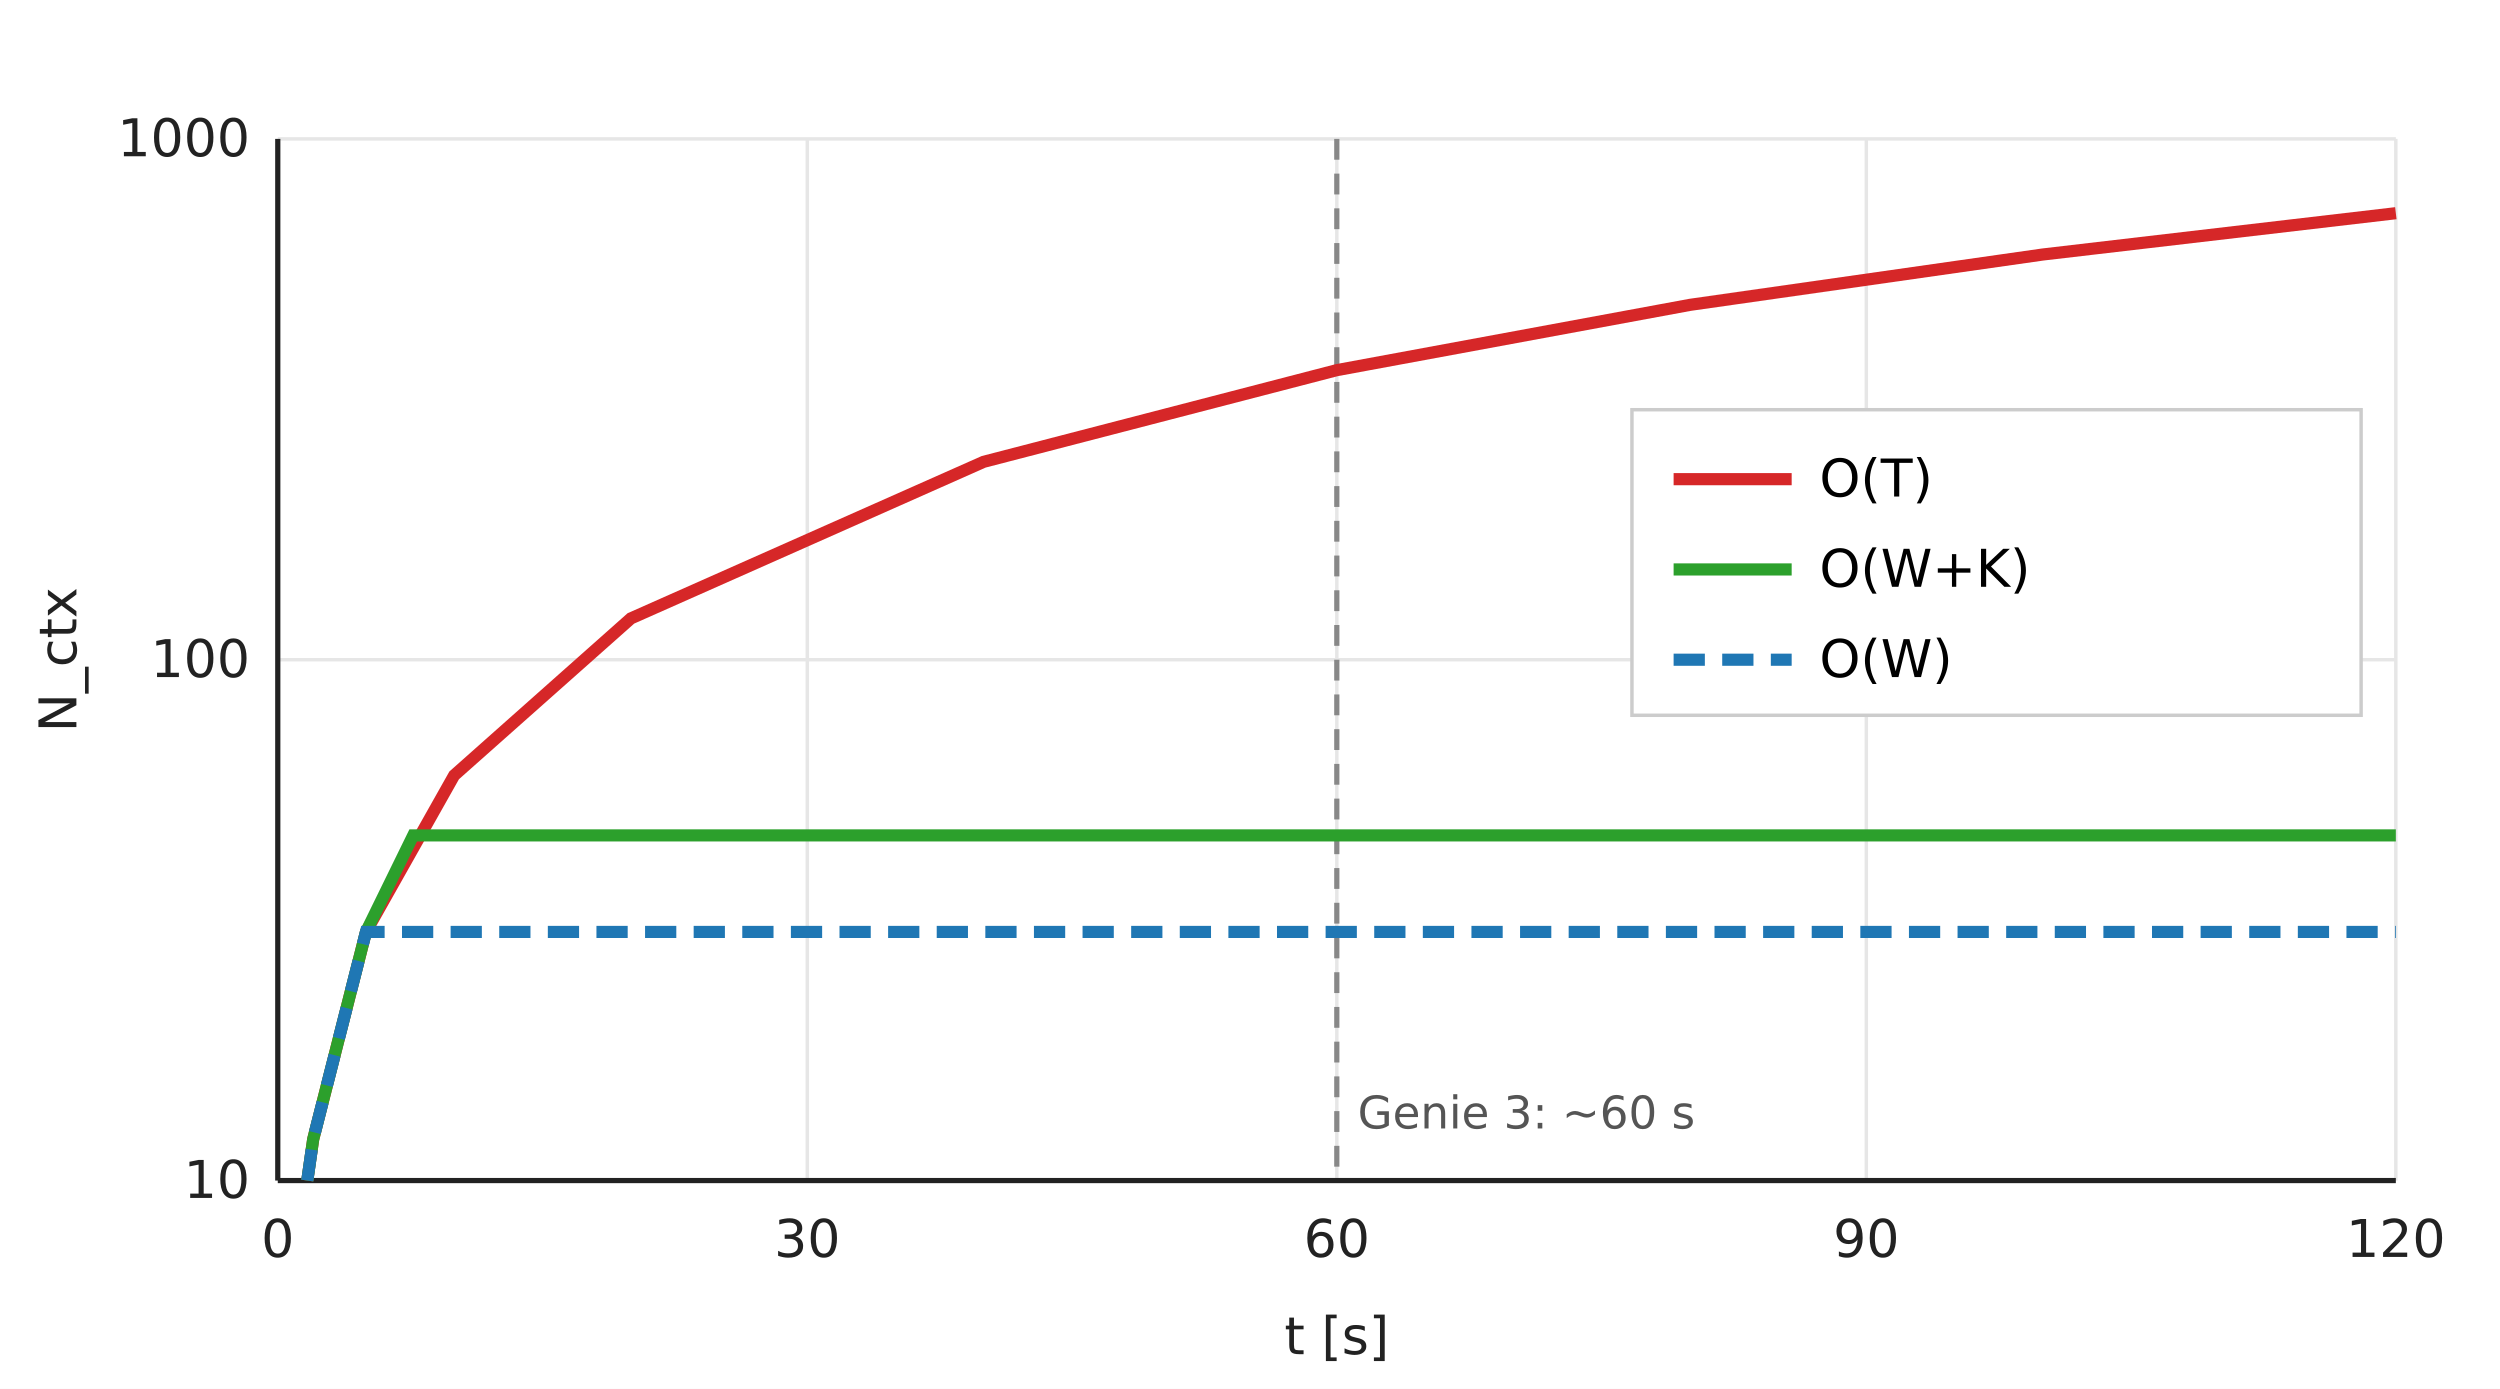
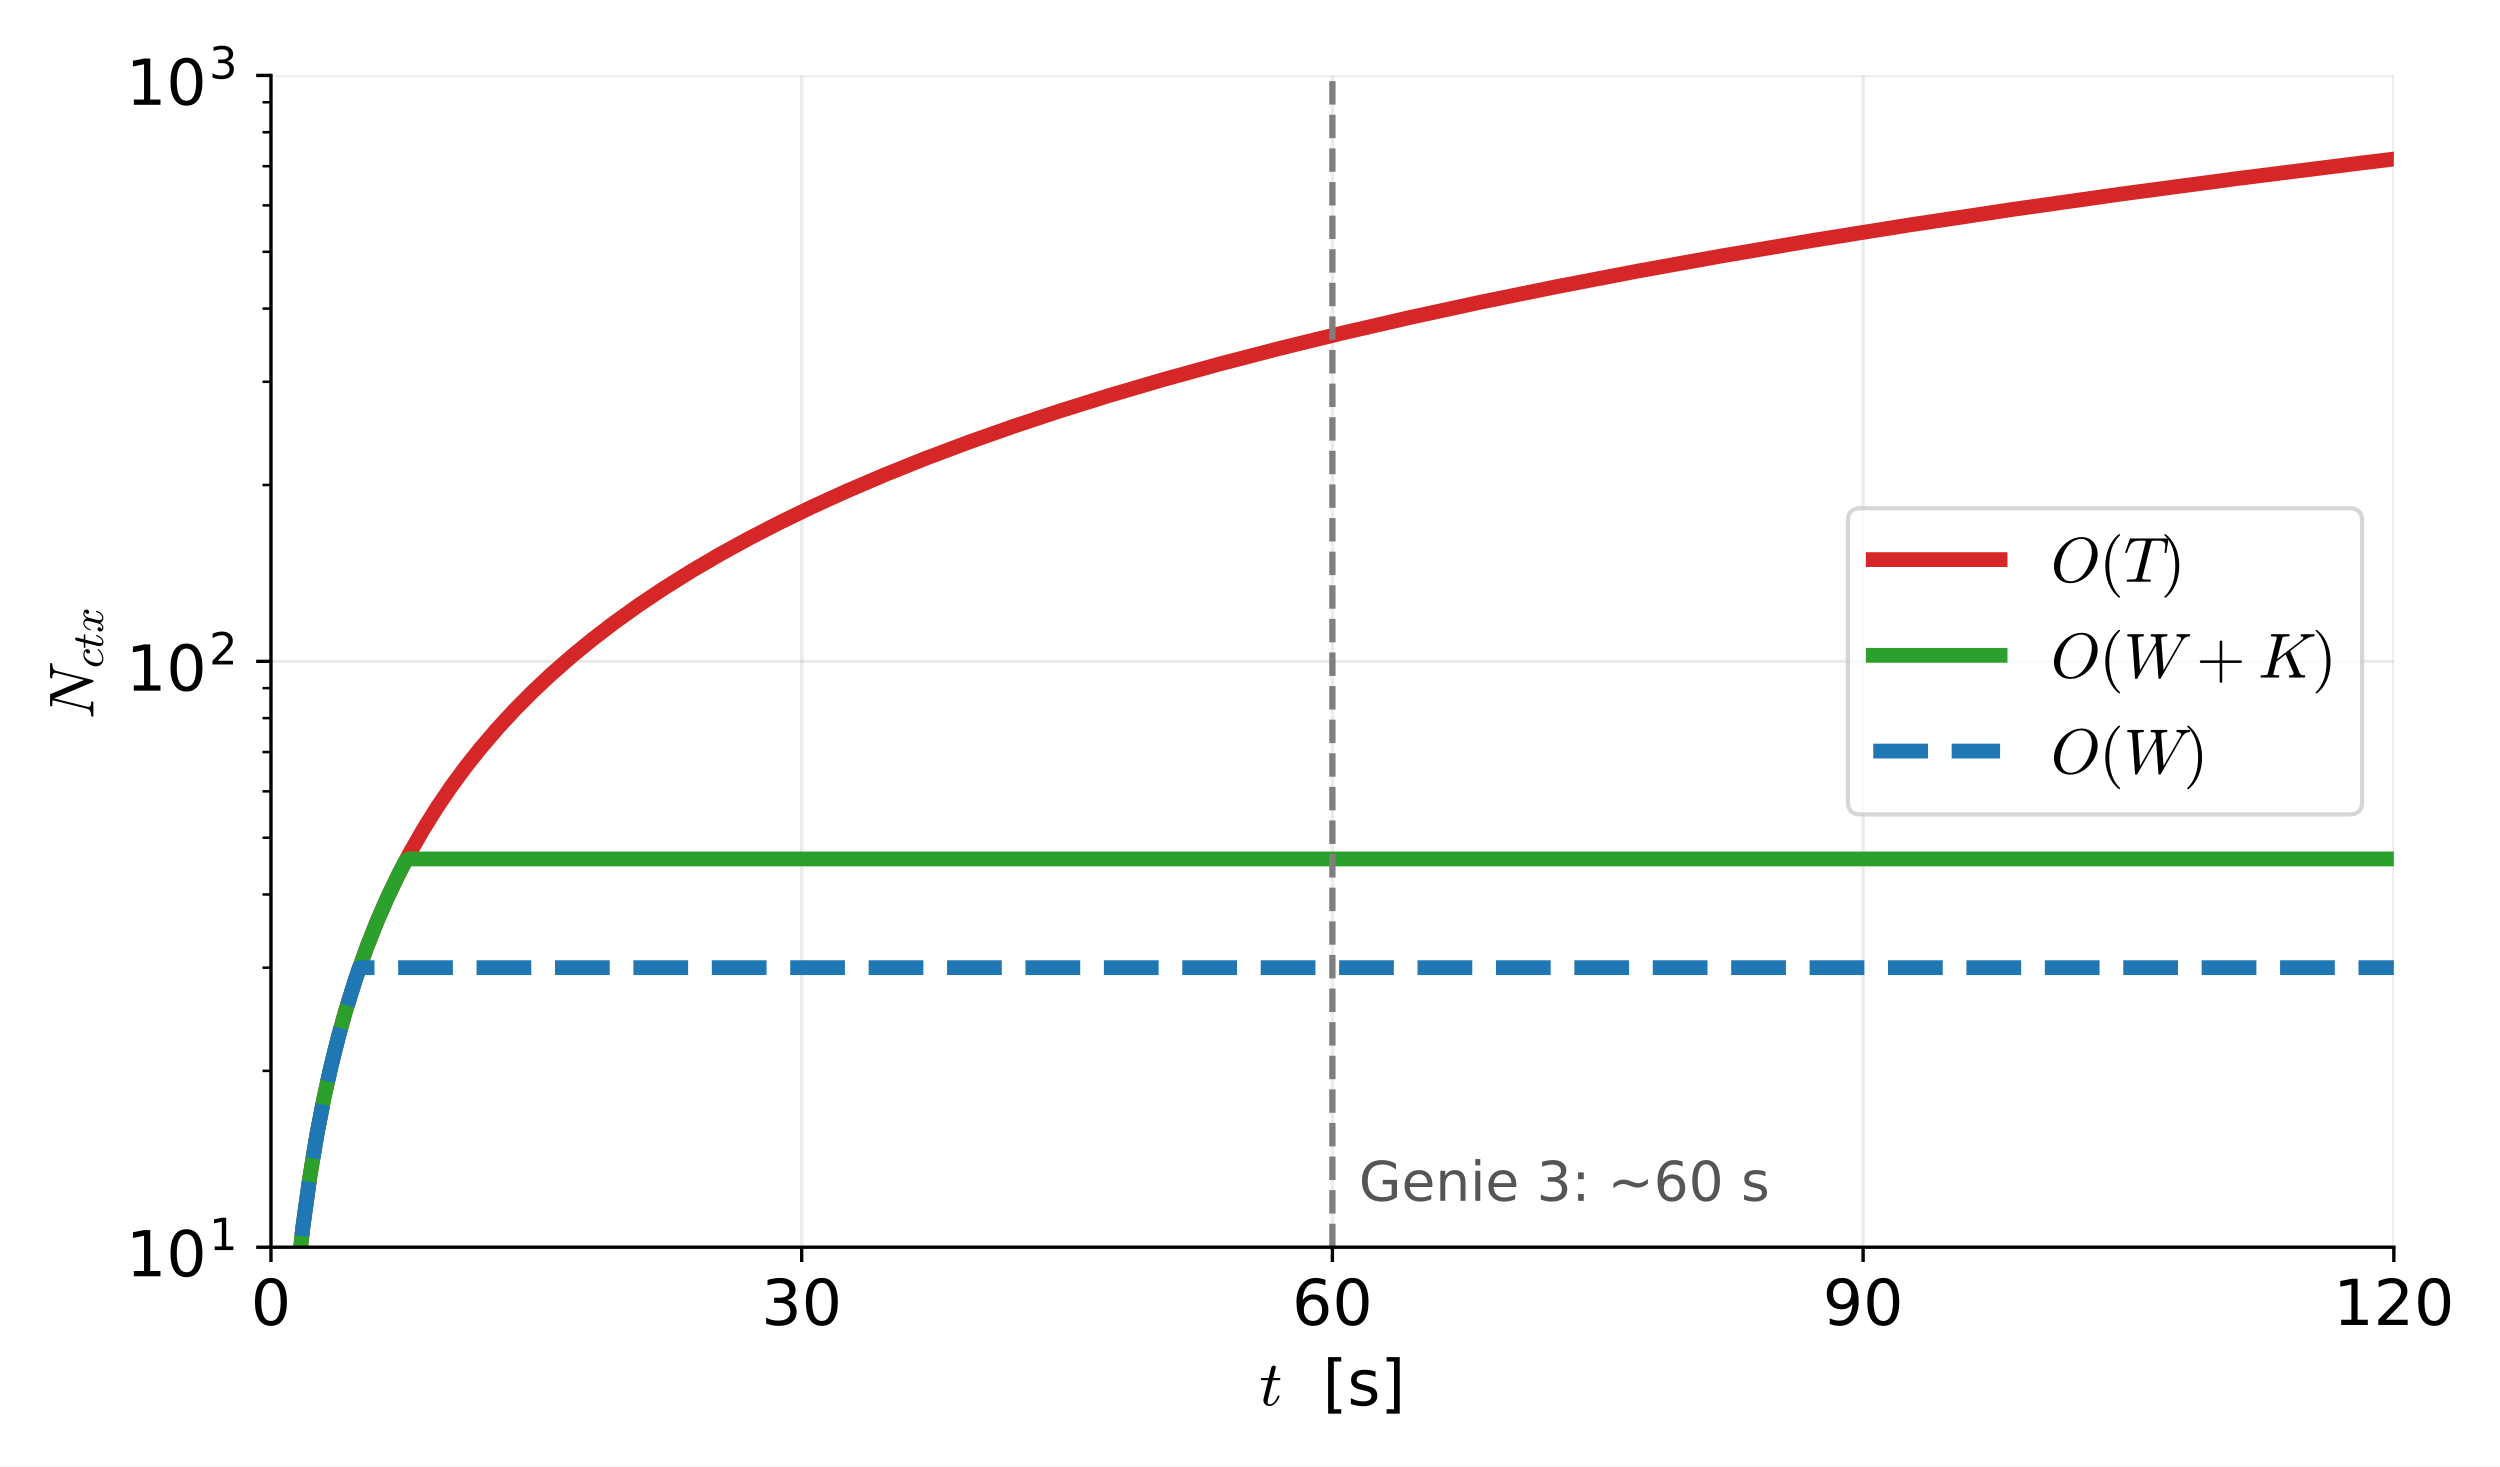
- <svg xmlns="http://www.w3.org/2000/svg" viewBox="0 0 720 400" width="720" height="400" font-family="DejaVu Sans, Arial, sans-serif" font-size="15">
-   <rect width="720" height="400" fill="#ffffff" />
-   <g stroke="#e6e6e6" stroke-width="1">
-     <line x1="80" y1="190" x2="690" y2="190" />
-     <line x1="80" y1="40" x2="690" y2="40" />
-     <line x1="232.5" y1="40" x2="232.5" y2="340" />
-     <line x1="385" y1="40" x2="385" y2="340" />
-     <line x1="537.5" y1="40" x2="537.5" y2="340" />
-     <line x1="690" y1="40" x2="690" y2="340" />
+ <svg xmlns="http://www.w3.org/2000/svg" xmlns:xlink="http://www.w3.org/1999/xlink" width="591.416pt" height="346.854pt" viewBox="0 0 591.416 346.854" version="1.1">
+   <defs>
+     <style type="text/css">*{stroke-linejoin: round; stroke-linecap: butt}</style>
+   </defs>
+   <g id="figure_1">
+     <g id="patch_1">
+       <path d="M 0 346.854  L 591.416 346.854  L 591.416 0  L 0 0  z " style="fill: #ffffff" />
+     </g>
+     <g id="axes_1">
+       <g id="patch_2">
+         <path d="M 64.1 295.05  L 566.3 295.05  L 566.3 17.85  L 64.1 17.85  z " style="fill: #ffffff" />
+       </g>
+       <g id="matplotlib.axis_1">
+         <g id="xtick_1">
+           <g id="line2d_1">
+             <path d="M 64.1 295.05  L 64.1 17.85  " clip-path="url(#p7b2d3eb4c8)" style="fill: none; stroke: #b0b0b0; stroke-opacity: 0.25; stroke-width: 0.8; stroke-linecap: square" />
+           </g>
+           <g id="line2d_2">
+             <defs>
+               <path id="m00f2f94d74" d="M 0 0  L 0 3.5  " style="stroke: #000000; stroke-width: 0.8" />
+             </defs>
+             <g>
+               <use xlink:href="#m00f2f94d74" x="64.1" y="295.05" style="stroke: #000000; stroke-width: 0.8" />
+             </g>
+           </g>
+           <g id="text_1">
+             <g transform="translate(59.32812 313.4465) scale(0.15 -0.15)">
+               <defs>
+                 <path id="DejaVuSans-13" d="M 2034 4250  Q 1547 4250 1301 3770  Q 1056 3291 1056 2328  Q 1056 1369 1301 889  Q 1547 409 2034 409  Q 2525 409 2770 889  Q 3016 1369 3016 2328  Q 3016 3291 2770 3770  Q 2525 4250 2034 4250  z M 2034 4750  Q 2819 4750 3233 4129  Q 3647 3509 3647 2328  Q 3647 1150 3233 529  Q 2819 -91 2034 -91  Q 1250 -91 836 529  Q 422 1150 422 2328  Q 422 3509 836 4129  Q 1250 4750 2034 4750  z " transform="scale(0.015625)" />
+               </defs>
+               <use xlink:href="#DejaVuSans-13" />
+             </g>
+           </g>
+         </g>
+         <g id="xtick_2">
+           <g id="line2d_3">
+             <path d="M 189.65 295.05  L 189.65 17.85  " clip-path="url(#p7b2d3eb4c8)" style="fill: none; stroke: #b0b0b0; stroke-opacity: 0.25; stroke-width: 0.8; stroke-linecap: square" />
+           </g>
+           <g id="line2d_4">
+             <g>
+               <use xlink:href="#m00f2f94d74" x="189.65" y="295.05" style="stroke: #000000; stroke-width: 0.8" />
+             </g>
+           </g>
+           <g id="text_2">
+             <g transform="translate(180.1062 313.4465) scale(0.15 -0.15)">
+               <defs>
+                 <path id="DejaVuSans-16" d="M 2597 2516  Q 3050 2419 3304 2112  Q 3559 1806 3559 1356  Q 3559 666 3084 287  Q 2609 -91 1734 -91  Q 1441 -91 1130 -33  Q 819 25 488 141  L 488 750  Q 750 597 1062 519  Q 1375 441 1716 441  Q 2309 441 2620 675  Q 2931 909 2931 1356  Q 2931 1769 2642 2001  Q 2353 2234 1838 2234  L 1294 2234  L 1294 2753  L 1863 2753  Q 2328 2753 2575 2939  Q 2822 3125 2822 3475  Q 2822 3834 2567 4026  Q 2313 4219 1838 4219  Q 1578 4219 1281 4162  Q 984 4106 628 3988  L 628 4550  Q 988 4650 1302 4700  Q 1616 4750 1894 4750  Q 2613 4750 3031 4423  Q 3450 4097 3450 3541  Q 3450 3153 3228 2886  Q 3006 2619 2597 2516  z " transform="scale(0.015625)" />
+               </defs>
+               <use xlink:href="#DejaVuSans-16" />
+               <use xlink:href="#DejaVuSans-13" transform="translate(63.625 0)" />
+             </g>
+           </g>
+         </g>
+         <g id="xtick_3">
+           <g id="line2d_5">
+             <path d="M 315.2 295.05  L 315.2 17.85  " clip-path="url(#p7b2d3eb4c8)" style="fill: none; stroke: #b0b0b0; stroke-opacity: 0.25; stroke-width: 0.8; stroke-linecap: square" />
+           </g>
+           <g id="line2d_6">
+             <g>
+               <use xlink:href="#m00f2f94d74" x="315.2" y="295.05" style="stroke: #000000; stroke-width: 0.8" />
+             </g>
+           </g>
+           <g id="text_3">
+             <g transform="translate(305.6562 313.4465) scale(0.15 -0.15)">
+               <defs>
+                 <path id="DejaVuSans-19" d="M 2113 2584  Q 1688 2584 1439 2293  Q 1191 2003 1191 1497  Q 1191 994 1439 701  Q 1688 409 2113 409  Q 2538 409 2786 701  Q 3034 994 3034 1497  Q 3034 2003 2786 2293  Q 2538 2584 2113 2584  z M 3366 4563  L 3366 3988  Q 3128 4100 2886 4159  Q 2644 4219 2406 4219  Q 1781 4219 1451 3797  Q 1122 3375 1075 2522  Q 1259 2794 1537 2939  Q 1816 3084 2150 3084  Q 2853 3084 3261 2657  Q 3669 2231 3669 1497  Q 3669 778 3244 343  Q 2819 -91 2113 -91  Q 1303 -91 875 529  Q 447 1150 447 2328  Q 447 3434 972 4092  Q 1497 4750 2381 4750  Q 2619 4750 2861 4703  Q 3103 4656 3366 4563  z " transform="scale(0.015625)" />
+               </defs>
+               <use xlink:href="#DejaVuSans-19" />
+               <use xlink:href="#DejaVuSans-13" transform="translate(63.625 0)" />
+             </g>
+           </g>
+         </g>
+         <g id="xtick_4">
+           <g id="line2d_7">
+             <path d="M 440.75 295.05  L 440.75 17.85  " clip-path="url(#p7b2d3eb4c8)" style="fill: none; stroke: #b0b0b0; stroke-opacity: 0.25; stroke-width: 0.8; stroke-linecap: square" />
+           </g>
+           <g id="line2d_8">
+             <g>
+               <use xlink:href="#m00f2f94d74" x="440.75" y="295.05" style="stroke: #000000; stroke-width: 0.8" />
+             </g>
+           </g>
+           <g id="text_4">
+             <g transform="translate(431.2063 313.4465) scale(0.15 -0.15)">
+               <defs>
+                 <path id="DejaVuSans-1c" d="M 703 97  L 703 672  Q 941 559 1184 500  Q 1428 441 1663 441  Q 2288 441 2617 861  Q 2947 1281 2994 2138  Q 2813 1869 2534 1725  Q 2256 1581 1919 1581  Q 1219 1581 811 2004  Q 403 2428 403 3163  Q 403 3881 828 4315  Q 1253 4750 1959 4750  Q 2769 4750 3195 4129  Q 3622 3509 3622 2328  Q 3622 1225 3098 567  Q 2575 -91 1691 -91  Q 1453 -91 1209 -44  Q 966 3 703 97  z M 1959 2075  Q 2384 2075 2632 2365  Q 2881 2656 2881 3163  Q 2881 3666 2632 3958  Q 2384 4250 1959 4250  Q 1534 4250 1286 3958  Q 1038 3666 1038 3163  Q 1038 2656 1286 2365  Q 1534 2075 1959 2075  z " transform="scale(0.015625)" />
+               </defs>
+               <use xlink:href="#DejaVuSans-1c" />
+               <use xlink:href="#DejaVuSans-13" transform="translate(63.625 0)" />
+             </g>
+           </g>
+         </g>
+         <g id="xtick_5">
+           <g id="line2d_9">
+             <path d="M 566.3 295.05  L 566.3 17.85  " clip-path="url(#p7b2d3eb4c8)" style="fill: none; stroke: #b0b0b0; stroke-opacity: 0.25; stroke-width: 0.8; stroke-linecap: square" />
+           </g>
+           <g id="line2d_10">
+             <g>
+               <use xlink:href="#m00f2f94d74" x="566.3" y="295.05" style="stroke: #000000; stroke-width: 0.8" />
+             </g>
+           </g>
+           <g id="text_5">
+             <g transform="translate(551.9844 313.4465) scale(0.15 -0.15)">
+               <defs>
+                 <path id="DejaVuSans-14" d="M 794 531  L 1825 531  L 1825 4091  L 703 3866  L 703 4441  L 1819 4666  L 2450 4666  L 2450 531  L 3481 531  L 3481 0  L 794 0  L 794 531  z " transform="scale(0.015625)" />
+                 <path id="DejaVuSans-15" d="M 1228 531  L 3431 531  L 3431 0  L 469 0  L 469 531  Q 828 903 1448 1529  Q 2069 2156 2228 2338  Q 2531 2678 2651 2914  Q 2772 3150 2772 3378  Q 2772 3750 2511 3984  Q 2250 4219 1831 4219  Q 1534 4219 1204 4116  Q 875 4013 500 3803  L 500 4441  Q 881 4594 1212 4672  Q 1544 4750 1819 4750  Q 2544 4750 2975 4387  Q 3406 4025 3406 3419  Q 3406 3131 3298 2873  Q 3191 2616 2906 2266  Q 2828 2175 2409 1742  Q 1991 1309 1228 531  z " transform="scale(0.015625)" />
+               </defs>
+               <use xlink:href="#DejaVuSans-14" />
+               <use xlink:href="#DejaVuSans-15" transform="translate(63.625 0)" />
+               <use xlink:href="#DejaVuSans-13" transform="translate(127.25 0)" />
+             </g>
+           </g>
+         </g>
+         <g id="text_6">
+           <g transform="translate(297.95 332.45) scale(0.15 -0.15)">
+             <defs>
+               <path id="Cmmi10-30" d="M 397 519  Q 397 613 416 697  L 878 2534  L 206 2534  Q 141 2534 141 2619  Q 166 2759 225 2759  L 934 2759  L 1191 3803  Q 1216 3888 1291 3947  Q 1366 4006 1459 4006  Q 1541 4006 1595 3957  Q 1650 3909 1650 3828  Q 1650 3809 1648 3798  Q 1647 3788 1644 3775  L 1388 2759  L 2047 2759  Q 2113 2759 2113 2675  Q 2109 2659 2100 2621  Q 2091 2584 2075 2559  Q 2059 2534 2028 2534  L 1331 2534  L 872 684  Q 825 503 825 372  Q 825 97 1013 97  Q 1294 97 1511 361  Q 1728 625 1844 941  Q 1869 978 1894 978  L 1972 978  Q 1997 978 2012 961  Q 2028 944 2028 922  Q 2028 909 2022 903  Q 1881 516 1612 222  Q 1344 -72 997 -72  Q 744 -72 570 93  Q 397 259 397 519  z " transform="scale(0.015625)" />
+               <path id="DejaVuSans-3" transform="scale(0.015625)" />
+               <path id="DejaVuSans-3e" d="M 550 4863  L 1875 4863  L 1875 4416  L 1125 4416  L 1125 -397  L 1875 -397  L 1875 -844  L 550 -844  L 550 4863  z " transform="scale(0.015625)" />
+               <path id="DejaVuSans-56" d="M 2834 3397  L 2834 2853  Q 2591 2978 2328 3040  Q 2066 3103 1784 3103  Q 1356 3103 1142 2972  Q 928 2841 928 2578  Q 928 2378 1081 2264  Q 1234 2150 1697 2047  L 1894 2003  Q 2506 1872 2764 1633  Q 3022 1394 3022 966  Q 3022 478 2636 193  Q 2250 -91 1575 -91  Q 1294 -91 989 -36  Q 684 19 347 128  L 347 722  Q 666 556 975 473  Q 1284 391 1588 391  Q 1994 391 2212 530  Q 2431 669 2431 922  Q 2431 1156 2273 1281  Q 2116 1406 1581 1522  L 1381 1569  Q 847 1681 609 1914  Q 372 2147 372 2553  Q 372 3047 722 3315  Q 1072 3584 1716 3584  Q 2034 3584 2315 3537  Q 2597 3491 2834 3397  z " transform="scale(0.015625)" />
+               <path id="DejaVuSans-40" d="M 1947 4863  L 1947 -844  L 622 -844  L 622 -397  L 1369 -397  L 1369 4416  L 622 4416  L 622 4863  L 1947 4863  z " transform="scale(0.015625)" />
+             </defs>
+             <use xlink:href="#Cmmi10-30" transform="translate(0 0.015625)" />
+             <use xlink:href="#DejaVuSans-3" transform="translate(36.08398 0.015625)" />
+             <use xlink:href="#DejaVuSans-3" transform="translate(67.87109 0.015625)" />
+             <use xlink:href="#DejaVuSans-3e" transform="translate(99.6582 0.015625)" />
+             <use xlink:href="#DejaVuSans-56" transform="translate(138.6719 0.015625)" />
+             <use xlink:href="#DejaVuSans-40" transform="translate(190.7715 0.015625)" />
+           </g>
+         </g>
+       </g>
+       <g id="matplotlib.axis_2">
+         <g id="ytick_1">
+           <g id="line2d_11">
+             <path d="M 64.1 295.05  L 566.3 295.05  " clip-path="url(#p7b2d3eb4c8)" style="fill: none; stroke: #b0b0b0; stroke-opacity: 0.25; stroke-width: 0.8; stroke-linecap: square" />
+           </g>
+           <g id="line2d_12">
+             <defs>
+               <path id="m4480fdd5be" d="M 0 0  L -3.5 0  " style="stroke: #000000; stroke-width: 0.8" />
+             </defs>
+             <g>
+               <use xlink:href="#m4480fdd5be" x="64.1" y="295.05" style="stroke: #000000; stroke-width: 0.8" />
+             </g>
+           </g>
+           <g id="text_7">
+             <g transform="translate(29.8 302.025) scale(0.15 -0.15)">
+               <use xlink:href="#DejaVuSans-14" transform="translate(0 0.676391)" />
+               <use xlink:href="#DejaVuSans-13" transform="translate(63.62305 0.676391)" />
+               <use xlink:href="#DejaVuSans-14" transform="translate(131.2504 41.96563) scale(0.7)" />
+             </g>
+           </g>
+         </g>
+         <g id="ytick_2">
+           <g id="line2d_13">
+             <path d="M 64.1 156.45  L 566.3 156.45  " clip-path="url(#p7b2d3eb4c8)" style="fill: none; stroke: #b0b0b0; stroke-opacity: 0.25; stroke-width: 0.8; stroke-linecap: square" />
+           </g>
+           <g id="line2d_14">
+             <g>
+               <use xlink:href="#m4480fdd5be" x="64.1" y="156.45" style="stroke: #000000; stroke-width: 0.8" />
+             </g>
+           </g>
+           <g id="text_8">
+             <g transform="translate(29.8 163.5) scale(0.15 -0.15)">
+               <use xlink:href="#DejaVuSans-14" transform="translate(0 0.757641)" />
+               <use xlink:href="#DejaVuSans-13" transform="translate(63.62305 0.757641)" />
+               <use xlink:href="#DejaVuSans-15" transform="translate(131.2504 42.04688) scale(0.7)" />
+             </g>
+           </g>
+         </g>
+         <g id="ytick_3">
+           <g id="line2d_15">
+             <path d="M 64.1 17.85  L 566.3 17.85  " clip-path="url(#p7b2d3eb4c8)" style="fill: none; stroke: #b0b0b0; stroke-opacity: 0.25; stroke-width: 0.8; stroke-linecap: square" />
+           </g>
+           <g id="line2d_16">
+             <g>
+               <use xlink:href="#m4480fdd5be" x="64.1" y="17.85" style="stroke: #000000; stroke-width: 0.8" />
+             </g>
+           </g>
+           <g id="text_9">
+             <g transform="translate(29.8 24.9) scale(0.15 -0.15)">
+               <use xlink:href="#DejaVuSans-14" transform="translate(0 0.757641)" />
+               <use xlink:href="#DejaVuSans-13" transform="translate(63.62305 0.757641)" />
+               <use xlink:href="#DejaVuSans-16" transform="translate(131.2504 42.04688) scale(0.7)" />
+             </g>
+           </g>
+         </g>
+         <g id="ytick_4">
+           <g id="line2d_17">
+             <defs>
+               <path id="m35b8475891" d="M 0 0  L -2 0  " style="stroke: #000000; stroke-width: 0.6" />
+             </defs>
+             <g>
+               <use xlink:href="#m35b8475891" x="64.1" y="253.327" style="stroke: #000000; stroke-width: 0.6" />
+             </g>
+           </g>
+         </g>
+         <g id="ytick_5">
+           <g id="line2d_18">
+             <g>
+               <use xlink:href="#m35b8475891" x="64.1" y="228.921" style="stroke: #000000; stroke-width: 0.6" />
+             </g>
+           </g>
+         </g>
+         <g id="ytick_6">
+           <g id="line2d_19">
+             <g>
+               <use xlink:href="#m35b8475891" x="64.1" y="211.604" style="stroke: #000000; stroke-width: 0.6" />
+             </g>
+           </g>
+         </g>
+         <g id="ytick_7">
+           <g id="line2d_20">
+             <g>
+               <use xlink:href="#m35b8475891" x="64.1" y="198.173" style="stroke: #000000; stroke-width: 0.6" />
+             </g>
+           </g>
+         </g>
+         <g id="ytick_8">
+           <g id="line2d_21">
+             <g>
+               <use xlink:href="#m35b8475891" x="64.1" y="187.198" style="stroke: #000000; stroke-width: 0.6" />
+             </g>
+           </g>
+         </g>
+         <g id="ytick_9">
+           <g id="line2d_22">
+             <g>
+               <use xlink:href="#m35b8475891" x="64.1" y="177.919" style="stroke: #000000; stroke-width: 0.6" />
+             </g>
+           </g>
+         </g>
+         <g id="ytick_10">
+           <g id="line2d_23">
+             <g>
+               <use xlink:href="#m35b8475891" x="64.1" y="169.882" style="stroke: #000000; stroke-width: 0.6" />
+             </g>
+           </g>
+         </g>
+         <g id="ytick_11">
+           <g id="line2d_24">
+             <g>
+               <use xlink:href="#m35b8475891" x="64.1" y="162.792" style="stroke: #000000; stroke-width: 0.6" />
+             </g>
+           </g>
+         </g>
+         <g id="ytick_12">
+           <g id="line2d_25">
+             <g>
+               <use xlink:href="#m35b8475891" x="64.1" y="114.727" style="stroke: #000000; stroke-width: 0.6" />
+             </g>
+           </g>
+         </g>
+         <g id="ytick_13">
+           <g id="line2d_26">
+             <g>
+               <use xlink:href="#m35b8475891" x="64.1" y="90.321" style="stroke: #000000; stroke-width: 0.6" />
+             </g>
+           </g>
+         </g>
+         <g id="ytick_14">
+           <g id="line2d_27">
+             <g>
+               <use xlink:href="#m35b8475891" x="64.1" y="73.004" style="stroke: #000000; stroke-width: 0.6" />
+             </g>
+           </g>
+         </g>
+         <g id="ytick_15">
+           <g id="line2d_28">
+             <g>
+               <use xlink:href="#m35b8475891" x="64.1" y="59.573" style="stroke: #000000; stroke-width: 0.6" />
+             </g>
+           </g>
+         </g>
+         <g id="ytick_16">
+           <g id="line2d_29">
+             <g>
+               <use xlink:href="#m35b8475891" x="64.1" y="48.598" style="stroke: #000000; stroke-width: 0.6" />
+             </g>
+           </g>
+         </g>
+         <g id="ytick_17">
+           <g id="line2d_30">
+             <g>
+               <use xlink:href="#m35b8475891" x="64.1" y="39.319" style="stroke: #000000; stroke-width: 0.6" />
+             </g>
+           </g>
+         </g>
+         <g id="ytick_18">
+           <g id="line2d_31">
+             <g>
+               <use xlink:href="#m35b8475891" x="64.1" y="31.282" style="stroke: #000000; stroke-width: 0.6" />
+             </g>
+           </g>
+         </g>
+         <g id="ytick_19">
+           <g id="line2d_32">
+             <g>
+               <use xlink:href="#m35b8475891" x="64.1" y="24.192" style="stroke: #000000; stroke-width: 0.6" />
+             </g>
+           </g>
+         </g>
+         <g id="text_10">
+           <g transform="translate(22.19648 170.1) rotate(-90) scale(0.15 -0.15)">
+             <defs>
+               <path id="Cmmi10-5d" d="M 300 0  Q 238 0 238 84  Q 241 100 250 139  Q 259 178 276 201  Q 294 225 319 225  Q 931 225 1031 616  L 1900 4116  Q 1722 4147 1338 4147  Q 1275 4147 1275 4231  Q 1278 4247 1287 4286  Q 1297 4325 1314 4348  Q 1331 4372 1356 4372  L 2463 4372  Q 2509 4372 2522 4331  L 3944 947  L 4653 3781  Q 4666 3850 4666 3878  Q 4666 4147 4172 4147  Q 4109 4147 4109 4231  Q 4131 4313 4143 4342  Q 4156 4372 4219 4372  L 5588 4372  Q 5650 4372 5650 4288  Q 5647 4272 5637 4233  Q 5628 4194 5611 4170  Q 5594 4147 5569 4147  Q 4956 4147 4856 3756  L 3938 56  Q 3916 0 3872 0  L 3794 0  Q 3750 0 3738 44  L 2106 3916  L 2094 3956  Q 2081 3969 2081 3975  L 1234 588  Q 1228 572 1225 548  Q 1222 525 1216 494  Q 1216 328 1359 276  Q 1503 225 1716 225  Q 1778 225 1778 141  Q 1756 53 1740 26  Q 1725 0 1672 0  L 300 0  z " transform="scale(0.015625)" />
+               <path id="Cmmi10-7f" d="M 750 763  Q 750 484 892 290  Q 1034 97 1300 97  Q 1681 97 2032 272  Q 2384 447 2606 756  Q 2625 775 2656 775  Q 2688 775 2720 739  Q 2753 703 2753 672  Q 2753 647 2741 634  Q 2506 306 2109 117  Q 1713 -72 1288 -72  Q 981 -72 747 73  Q 513 219 384 462  Q 256 706 256 1013  Q 256 1444 497 1869  Q 738 2294 1138 2561  Q 1538 2828 1978 2828  Q 2266 2828 2495 2689  Q 2725 2550 2725 2278  Q 2725 2103 2623 1979  Q 2522 1856 2350 1856  Q 2247 1856 2176 1920  Q 2106 1984 2106 2088  Q 2106 2238 2215 2344  Q 2325 2450 2472 2450  L 2484 2450  Q 2409 2559 2267 2611  Q 2125 2663 1972 2663  Q 1597 2663 1315 2342  Q 1034 2022 892 1576  Q 750 1131 750 763  z " transform="scale(0.015625)" />
+               <path id="Cmmi10-3f" d="M 500 184  Q 613 97 819 97  Q 1019 97 1172 289  Q 1325 481 1381 709  L 1672 1844  Q 1741 2153 1741 2266  Q 1741 2425 1652 2544  Q 1563 2663 1403 2663  Q 1200 2663 1022 2536  Q 844 2409 722 2214  Q 600 2019 550 1819  Q 538 1778 500 1778  L 422 1778  Q 372 1778 372 1838  L 372 1856  Q 434 2094 584 2320  Q 734 2547 951 2687  Q 1169 2828 1416 2828  Q 1650 2828 1839 2703  Q 2028 2578 2106 2363  Q 2216 2559 2386 2693  Q 2556 2828 2759 2828  Q 2897 2828 3040 2779  Q 3184 2731 3275 2631  Q 3366 2531 3366 2381  Q 3366 2219 3261 2101  Q 3156 1984 2994 1984  Q 2891 1984 2822 2050  Q 2753 2116 2753 2216  Q 2753 2350 2845 2451  Q 2938 2553 3066 2572  Q 2950 2663 2747 2663  Q 2541 2663 2389 2472  Q 2238 2281 2175 2047  L 1894 916  Q 1825 659 1825 494  Q 1825 331 1917 214  Q 2009 97 2163 97  Q 2463 97 2698 361  Q 2934 625 3009 941  Q 3022 978 3059 978  L 3138 978  Q 3163 978 3178 961  Q 3194 944 3194 922  Q 3194 916 3188 903  Q 3097 522 2806 225  Q 2516 -72 2150 -72  Q 1916 -72 1727 54  Q 1538 181 1459 397  Q 1359 209 1182 68  Q 1006 -72 806 -72  Q 669 -72 523 -23  Q 378 25 287 125  Q 197 225 197 378  Q 197 528 301 651  Q 406 775 563 775  Q 669 775 741 711  Q 813 647 813 544  Q 813 409 723 309  Q 634 209 500 184  z " transform="scale(0.015625)" />
+             </defs>
+             <use xlink:href="#Cmmi10-5d" transform="translate(0 0.6875)" />
+             <use xlink:href="#Cmmi10-7f" transform="translate(80.32227 -14.31246) scale(0.7)" />
+             <use xlink:href="#Cmmi10-30" transform="translate(110.5713 -14.31246) scale(0.7)" />
+             <use xlink:href="#Cmmi10-3f" transform="translate(135.8301 -14.31246) scale(0.7)" />
+           </g>
+         </g>
+       </g>
+       <g id="line2d_33">
+         <path d="M 67.031 347.854  L 67.448 339.23  L 68.285 325.798  L 69.122 314.824  L 69.959 305.545  L 71.633 290.417  L 73.307 278.338  L 74.981 268.283  L 76.655 259.669  L 78.329 252.135  L 80.003 245.44  L 81.677 239.416  L 84.188 231.378  L 86.699 224.288  L 89.21 217.946  L 91.721 212.209  L 94.232 206.972  L 96.743 202.154  L 100.091 196.277  L 103.439 190.923  L 106.787 186.006  L 110.135 181.461  L 113.483 177.235  L 117.668 172.339  L 121.853 167.811  L 126.038 163.6  L 130.223 159.664  L 135.245 155.258  L 140.267 151.152  L 145.289 147.309  L 151.148 143.115  L 157.007 139.194  L 163.703 135.005  L 170.399 131.088  L 177.095 127.411  L 184.628 123.526  L 192.161 119.877  L 200.531 116.066  L 209.738 112.135  L 218.945 108.445  L 228.989 104.662  L 239.87 100.816  L 250.751 97.2  L 262.469 93.535  L 275.024 89.841  L 288.416 86.136  L 302.645 82.434  L 317.711 78.748  L 333.614 75.087  L 350.354 71.459  L 367.931 67.872  L 387.182 64.174  L 407.27 60.544  L 429.032 56.843  L 451.631 53.226  L 475.904 49.569  L 501.851 45.891  L 529.472 42.208  L 558.767 38.533  L 566.3 37.624  L 566.3 37.624  " clip-path="url(#p7b2d3eb4c8)" style="fill: none; stroke: #d62728; stroke-width: 3.5; stroke-linecap: square" />
+       </g>
+       <g id="line2d_34">
+         <path d="M 67.031 347.854  L 67.448 339.23  L 68.285 325.798  L 69.122 314.824  L 69.959 305.545  L 71.633 290.417  L 73.307 278.338  L 74.981 268.283  L 76.655 259.669  L 78.329 252.135  L 80.003 245.44  L 81.677 239.416  L 84.188 231.378  L 86.699 224.288  L 89.21 217.946  L 91.721 212.209  L 94.232 206.972  L 95.906 203.717  L 96.743 203.192  L 566.3 203.192  L 566.3 203.192  " clip-path="url(#p7b2d3eb4c8)" style="fill: none; stroke: #2ca02c; stroke-width: 3.5; stroke-linecap: square" />
+       </g>
+       <g id="line2d_35">
+         <path d="M 67.031 347.854  L 67.448 339.23  L 68.285 325.798  L 69.122 314.824  L 69.959 305.545  L 71.633 290.417  L 73.307 278.338  L 74.981 268.283  L 76.655 259.669  L 78.329 252.135  L 80.003 245.44  L 81.677 239.416  L 84.188 231.378  L 85.025 228.921  L 566.3 228.921  L 566.3 228.921  " clip-path="url(#p7b2d3eb4c8)" style="fill: none; stroke-dasharray: 12.95,5.6; stroke-dashoffset: 0; stroke: #1f77b4; stroke-width: 3.5" />
+       </g>
+       <g id="line2d_36">
+         <path d="M 315.2 295.05  L 315.2 17.85  " clip-path="url(#p7b2d3eb4c8)" style="fill: none; stroke-dasharray: 5.55,2.4; stroke-dashoffset: 0; stroke: #7f7f7f; stroke-width: 1.5" />
+       </g>
+       <g id="patch_3">
+         <path d="M 64.1 295.05  L 64.1 17.85  " style="fill: none; stroke: #000000; stroke-width: 0.8; stroke-linejoin: miter; stroke-linecap: square" />
+       </g>
+       <g id="patch_4">
+         <path d="M 64.1 295.05  L 566.3 295.05  " style="fill: none; stroke: #000000; stroke-width: 0.8; stroke-linejoin: miter; stroke-linecap: square" />
+       </g>
+       <g id="text_11">
+         <g style="fill: #555555" transform="translate(321.4775 284.0755) scale(0.13 -0.13)">
+           <defs>
+             <path id="DejaVuSans-2a" d="M 3809 666  L 3809 1919  L 2778 1919  L 2778 2438  L 4434 2438  L 4434 434  Q 4069 175 3628 42  Q 3188 -91 2688 -91  Q 1594 -91 976 548  Q 359 1188 359 2328  Q 359 3472 976 4111  Q 1594 4750 2688 4750  Q 3144 4750 3555 4637  Q 3966 4525 4313 4306  L 4313 3634  Q 3963 3931 3569 4081  Q 3175 4231 2741 4231  Q 1884 4231 1454 3753  Q 1025 3275 1025 2328  Q 1025 1384 1454 906  Q 1884 428 2741 428  Q 3075 428 3337 486  Q 3600 544 3809 666  z " transform="scale(0.015625)" />
+             <path id="DejaVuSans-48" d="M 3597 1894  L 3597 1613  L 953 1613  Q 991 1019 1311 708  Q 1631 397 2203 397  Q 2534 397 2845 478  Q 3156 559 3463 722  L 3463 178  Q 3153 47 2828 -22  Q 2503 -91 2169 -91  Q 1331 -91 842 396  Q 353 884 353 1716  Q 353 2575 817 3079  Q 1281 3584 2069 3584  Q 2775 3584 3186 3129  Q 3597 2675 3597 1894  z M 3022 2063  Q 3016 2534 2758 2815  Q 2500 3097 2075 3097  Q 1594 3097 1305 2825  Q 1016 2553 972 2059  L 3022 2063  z " transform="scale(0.015625)" />
+             <path id="DejaVuSans-51" d="M 3513 2113  L 3513 0  L 2938 0  L 2938 2094  Q 2938 2591 2744 2837  Q 2550 3084 2163 3084  Q 1697 3084 1428 2787  Q 1159 2491 1159 1978  L 1159 0  L 581 0  L 581 3500  L 1159 3500  L 1159 2956  Q 1366 3272 1645 3428  Q 1925 3584 2291 3584  Q 2894 3584 3203 3211  Q 3513 2838 3513 2113  z " transform="scale(0.015625)" />
+             <path id="DejaVuSans-4c" d="M 603 3500  L 1178 3500  L 1178 0  L 603 0  L 603 3500  z M 603 4863  L 1178 4863  L 1178 4134  L 603 4134  L 603 4863  z " transform="scale(0.015625)" />
+             <path id="DejaVuSans-1d" d="M 750 794  L 1409 794  L 1409 0  L 750 0  L 750 794  z M 750 3309  L 1409 3309  L 1409 2516  L 750 2516  L 750 3309  z " transform="scale(0.015625)" />
+             <path id="DejaVuSans-61" d="M 4684 2553  L 4684 1997  Q 4356 1750 4076 1644  Q 3797 1538 3494 1538  Q 3150 1538 2694 1722  Q 2659 1734 2644 1741  Q 2622 1750 2575 1766  Q 2091 1959 1797 1959  Q 1522 1959 1253 1839  Q 984 1719 678 1459  L 678 2016  Q 1006 2263 1286 2370  Q 1566 2478 1869 2478  Q 2213 2478 2672 2291  Q 2703 2278 2719 2272  Q 2744 2263 2788 2247  Q 3272 2053 3566 2053  Q 3834 2053 4098 2172  Q 4363 2291 4684 2553  z " transform="scale(0.015625)" />
+           </defs>
+           <use xlink:href="#DejaVuSans-2a" />
+           <use xlink:href="#DejaVuSans-48" transform="translate(77.48438 0)" />
+           <use xlink:href="#DejaVuSans-51" transform="translate(139.0156 0)" />
+           <use xlink:href="#DejaVuSans-4c" transform="translate(202.3906 0)" />
+           <use xlink:href="#DejaVuSans-48" transform="translate(230.1719 0)" />
+           <use xlink:href="#DejaVuSans-3" transform="translate(291.7031 0)" />
+           <use xlink:href="#DejaVuSans-16" transform="translate(323.4844 0)" />
+           <use xlink:href="#DejaVuSans-1d" transform="translate(387.1094 0)" />
+           <use xlink:href="#DejaVuSans-3" transform="translate(420.7969 0)" />
+           <use xlink:href="#DejaVuSans-61" transform="translate(452.5781 0)" />
+           <use xlink:href="#DejaVuSans-19" transform="translate(536.375 0)" />
+           <use xlink:href="#DejaVuSans-13" transform="translate(600 0)" />
+           <use xlink:href="#DejaVuSans-3" transform="translate(663.625 0)" />
+           <use xlink:href="#DejaVuSans-56" transform="translate(695.4062 0)" />
+         </g>
+       </g>
+       <g id="legend_1">
+         <g id="patch_5">
+           <path d="M 440.15 192.671  L 555.8 192.671  Q 558.8 192.671 558.8 189.671  L 558.8 123.229  Q 558.8 120.229 555.8 120.229  L 440.15 120.229  Q 437.15 120.229 437.15 123.229  L 437.15 189.671  Q 437.15 192.671 440.15 192.671  z " style="fill: #ffffff; opacity: 0.8; stroke: #cccccc; stroke-linejoin: miter" />
+         </g>
+         <g id="line2d_37">
+           <path d="M 443.15 132.376  L 458.15 132.376  L 473.15 132.376  " style="fill: none; stroke: #d62728; stroke-width: 3.5; stroke-linecap: square" />
+         </g>
+         <g id="text_12">
+           <g transform="translate(485.15 137.6262) scale(0.15 -0.15)">
+             <defs>
+               <path id="Cmmi10-35" d="M 1947 -141  Q 1466 -141 1094 79  Q 722 300 520 692  Q 319 1084 319 1563  Q 319 2259 714 2950  Q 1109 3641 1756 4077  Q 2403 4513 3109 4513  Q 3475 4513 3778 4381  Q 4081 4250 4290 4017  Q 4500 3784 4614 3471  Q 4728 3159 4728 2791  Q 4728 2263 4503 1739  Q 4278 1216 3879 786  Q 3481 356 2984 107  Q 2488 -141 1947 -141  z M 1997 50  Q 2463 50 2866 345  Q 3269 641 3553 1108  Q 3838 1575 3989 2089  Q 4141 2603 4141 3047  Q 4141 3394 4022 3683  Q 3903 3972 3656 4148  Q 3409 4325 3066 4325  Q 2728 4325 2409 4162  Q 2091 4000 1831 3731  Q 1566 3459 1359 3057  Q 1153 2656 1047 2214  Q 941 1772 941 1381  Q 941 838 1208 444  Q 1475 50 1997 50  z " transform="scale(0.015625)" />
+               <path id="Cmr10-77" d="M 1984 -1588  Q 1628 -1306 1370 -942  Q 1113 -578 948 -165  Q 784 247 703 697  Q 622 1147 622 1600  Q 622 2059 703 2509  Q 784 2959 951 3375  Q 1119 3791 1378 4153  Q 1638 4516 1984 4788  Q 1984 4800 2016 4800  L 2075 4800  Q 2094 4800 2109 4783  Q 2125 4766 2125 4744  Q 2125 4716 2113 4703  Q 1800 4397 1592 4047  Q 1384 3697 1257 3301  Q 1131 2906 1075 2482  Q 1019 2059 1019 1600  Q 1019 -434 2106 -1491  Q 2125 -1509 2125 -1544  Q 2125 -1559 2108 -1579  Q 2091 -1600 2075 -1600  L 2016 -1600  Q 1984 -1600 1984 -1588  z " transform="scale(0.015625)" />
+               <path id="Cmmi10-78" d="M 294 84  Q 297 100 308 140  Q 319 181 336 203  Q 353 225 384 225  Q 934 225 1113 256  Q 1284 300 1319 441  L 2194 3956  Q 2222 4034 2222 4097  Q 2222 4147 1997 4147  L 1625 4147  Q 1197 4147 964 4015  Q 731 3884 622 3668  Q 513 3453 341 2963  Q 319 2906 275 2906  L 219 2906  Q 153 2906 153 2988  L 609 4313  Q 622 4372 672 4372  L 4453 4372  Q 4519 4372 4519 4288  L 4306 2963  Q 4306 2944 4284 2925  Q 4263 2906 4244 2906  L 4184 2906  Q 4122 2906 4122 2988  Q 4191 3441 4191 3628  Q 4191 3853 4097 3968  Q 4003 4084 3853 4115  Q 3703 4147 3463 4147  L 3084 4147  Q 2913 4147 2853 4115  Q 2794 4084 2753 3928  L 1875 416  Q 1872 403 1870 390  Q 1869 378 1863 359  Q 1863 278 1959 256  Q 2125 225 2669 225  Q 2731 225 2731 141  Q 2709 50 2696 25  Q 2684 0 2625 0  L 359 0  Q 294 0 294 84  z " transform="scale(0.015625)" />
+               <path id="Cmr10-44" d="M 416 -1600  Q 359 -1600 359 -1544  Q 359 -1516 372 -1503  Q 1466 -434 1466 1600  Q 1466 3634 384 4691  Q 359 4706 359 4744  Q 359 4766 376 4783  Q 394 4800 416 4800  L 475 4800  Q 494 4800 506 4788  Q 966 4425 1272 3906  Q 1578 3388 1720 2800  Q 1863 2213 1863 1600  Q 1863 1147 1786 708  Q 1709 269 1542 -157  Q 1375 -584 1119 -945  Q 863 -1306 506 -1588  Q 494 -1600 475 -1600  L 416 -1600  z " transform="scale(0.015625)" />
+             </defs>
+             <use xlink:href="#Cmmi10-35" />
+             <use xlink:href="#Cmr10-77" transform="translate(76.2207 0)" />
+             <use xlink:href="#Cmmi10-78" transform="translate(115.0391 0)" />
+             <use xlink:href="#Cmr10-44" transform="translate(173.4375 0)" />
+           </g>
+         </g>
+         <g id="line2d_38">
+           <path d="M 443.15 155.024  L 458.15 155.024  L 473.15 155.024  " style="fill: none; stroke: #2ca02c; stroke-width: 3.5; stroke-linecap: square" />
+         </g>
+         <g id="text_13">
+           <g transform="translate(485.15 160.2738) scale(0.15 -0.15)">
+             <defs>
+               <path id="Cmmi10-50" d="M 1141 -72  L 844 4006  Q 822 4100 703 4123  Q 584 4147 409 4147  Q 347 4147 347 4231  Q 369 4313 381 4342  Q 394 4372 453 4372  L 1978 4372  Q 2041 4372 2041 4288  Q 2016 4147 1959 4147  Q 1447 4147 1416 3969  L 1644 738  L 3244 3525  L 3213 4006  Q 3191 4100 3072 4123  Q 2953 4147 2778 4147  Q 2713 4147 2713 4231  Q 2734 4313 2746 4342  Q 2759 4372 2822 4372  L 4347 4372  Q 4409 4372 4409 4288  Q 4406 4272 4397 4234  Q 4388 4197 4372 4172  Q 4356 4147 4325 4147  Q 3809 4147 3781 3969  L 3781 3922  L 4013 738  L 5753 3775  Q 5791 3844 5791 3909  Q 5791 4041 5662 4094  Q 5534 4147 5375 4147  Q 5313 4147 5313 4231  Q 5325 4281 5333 4309  Q 5341 4338 5361 4355  Q 5381 4372 5422 4372  L 6644 4372  Q 6706 4372 6706 4288  Q 6703 4272 6693 4233  Q 6684 4194 6667 4170  Q 6650 4147 6625 4147  Q 6169 4147 5931 3731  Q 5913 3713 5913 3713  L 3744 -72  Q 3709 -141 3634 -141  L 3584 -141  Q 3506 -141 3506 -72  L 3263 3225  L 1381 -72  Q 1334 -141 1269 -141  L 1216 -141  Q 1141 -141 1141 -72  z " transform="scale(0.015625)" />
+               <path id="Cmr10-4c" d="M 481 1472  Q 428 1472 393 1512  Q 359 1553 359 1600  Q 359 1647 393 1687  Q 428 1728 481 1728  L 2363 1728  L 2363 3616  Q 2363 3666 2400 3698  Q 2438 3731 2491 3731  Q 2538 3731 2578 3698  Q 2619 3666 2619 3616  L 2619 1728  L 4500 1728  Q 4547 1728 4581 1687  Q 4616 1647 4616 1600  Q 4616 1553 4581 1512  Q 4547 1472 4500 1472  L 2619 1472  L 2619 -416  Q 2619 -466 2578 -498  Q 2538 -531 2491 -531  Q 2438 -531 2400 -498  Q 2363 -466 2363 -416  L 2363 1472  L 481 1472  z " transform="scale(0.015625)" />
+               <path id="Cmmi10-81" d="M 300 0  Q 238 0 238 84  Q 241 100 250 139  Q 259 178 276 201  Q 294 225 319 225  Q 709 225 863 269  Q 947 297 984 441  L 1863 3956  Q 1875 4019 1875 4044  Q 1875 4113 1797 4122  Q 1678 4147 1338 4147  Q 1275 4147 1275 4231  Q 1297 4313 1309 4342  Q 1322 4372 1381 4372  L 3103 4372  Q 3169 4372 3169 4288  Q 3166 4272 3156 4234  Q 3147 4197 3131 4172  Q 3116 4147 3084 4147  Q 2694 4147 2541 4103  Q 2456 4072 2419 3928  L 1900 1856  L 4409 3794  Q 4416 3806 4489 3879  Q 4563 3953 4563 4025  Q 4563 4147 4347 4147  Q 4281 4147 4281 4231  Q 4294 4281 4301 4309  Q 4309 4338 4329 4355  Q 4350 4372 4391 4372  L 5631 4372  Q 5666 4372 5681 4347  Q 5697 4322 5697 4288  Q 5694 4272 5683 4231  Q 5672 4191 5655 4169  Q 5638 4147 5606 4147  Q 5138 4147 4581 3713  Q 4578 3709 4572 3707  Q 4566 3706 4559 3704  Q 4553 3703 4550 3700  L 3231 2675  L 4191 428  Q 4278 288 4378 256  Q 4478 225 4684 225  Q 4750 225 4750 141  Q 4731 66 4712 33  Q 4694 0 4641 0  L 3156 0  Q 3097 0 3097 84  Q 3106 150 3118 187  Q 3131 225 3181 225  Q 3344 225 3458 258  Q 3572 291 3572 409  Q 3572 453 3566 475  L 2772 2322  L 1838 1600  L 1544 416  Q 1528 338 1528 325  Q 1528 259 1606 250  Q 1728 225 2069 225  Q 2131 225 2131 141  Q 2109 50 2096 25  Q 2084 0 2022 0  L 300 0  z " transform="scale(0.015625)" />
+             </defs>
+             <use xlink:href="#Cmmi10-35" />
+             <use xlink:href="#Cmr10-77" transform="translate(76.2207 0)" />
+             <use xlink:href="#Cmmi10-50" transform="translate(115.0391 0)" />
+             <use xlink:href="#Cmr10-4c" transform="translate(229.4239 0)" />
+             <use xlink:href="#Cmmi10-81" transform="translate(327.1095 0)" />
+             <use xlink:href="#Cmr10-44" transform="translate(412.0216 0)" />
+           </g>
+         </g>
+         <g id="line2d_39">
+           <path d="M 443.15 177.671  L 458.15 177.671  L 473.15 177.671  " style="fill: none; stroke-dasharray: 12.95,5.6; stroke-dashoffset: 0; stroke: #1f77b4; stroke-width: 3.5" />
+         </g>
+         <g id="text_14">
+           <g transform="translate(485.15 182.9215) scale(0.15 -0.15)">
+             <use xlink:href="#Cmmi10-35" />
+             <use xlink:href="#Cmr10-77" transform="translate(76.2207 0)" />
+             <use xlink:href="#Cmmi10-50" transform="translate(115.0391 0)" />
+             <use xlink:href="#Cmr10-44" transform="translate(209.4238 0)" />
+           </g>
+         </g>
+       </g>
+     </g>
  </g>
-   <g stroke="#222" stroke-width="1.5">
-     <line x1="80" y1="340" x2="690" y2="340" />
-     <line x1="80" y1="40" x2="80" y2="340" />
-   </g>
-   <g fill="#222" text-anchor="middle">
-     <text x="80" y="362">0</text>
-     <text x="232.5" y="362">30</text>
-     <text x="385" y="362">60</text>
-     <text x="537.5" y="362">90</text>
-     <text x="690" y="362">120</text>
-     <text x="385" y="390">t  [s]</text>
-   </g>
-   <g fill="#222" text-anchor="end">
-     <text x="72" y="345">10</text>
-     <text x="72" y="195">100</text>
-     <text x="72" y="45">1000</text>
-   </g>
-   <text x="22" y="190" fill="#222" text-anchor="middle" transform="rotate(-90 22 190)">N_ctx</text>
-   <line x1="385" y1="40" x2="385" y2="340" stroke="#888" stroke-width="1.5" stroke-dasharray="6 4" />
-   <text x="391" y="325" fill="#555" font-size="13">Genie 3: ~60 s</text>
-   <polyline fill="none" stroke="#d62728" stroke-width="3.5" points="88.5,340 90.2,328.1 105.4,268.4 130.8,223.3 181.7,178.1 283.3,133.0 385,106.6 486.7,87.8 588.3,73.3 690,61.4" />
-   <polyline fill="none" stroke="#2ca02c" stroke-width="3.5" points="88.5,340 90.2,328.1 105.4,268.4 119.0,240.6 690,240.6" />
-   <polyline fill="none" stroke="#1f77b4" stroke-width="3.5" stroke-dasharray="9 5" points="88.5,340 90.2,328.1 105.4,268.4 690,268.4" />
-   <g font-size="15">
-     <rect x="470" y="118" width="210" height="88" fill="#ffffff" stroke="#cccccc" />
-     <line x1="482" y1="138" x2="516" y2="138" stroke="#d62728" stroke-width="3.5" />
-     <text x="524" y="143">O(T)</text>
-     <line x1="482" y1="164" x2="516" y2="164" stroke="#2ca02c" stroke-width="3.5" />
-     <text x="524" y="169">O(W+K)</text>
-     <line x1="482" y1="190" x2="516" y2="190" stroke="#1f77b4" stroke-width="3.5" stroke-dasharray="9 5" />
-     <text x="524" y="195">O(W)</text>
-   </g>
+   <defs>
+     <clipPath id="p7b2d3eb4c8">
+       <rect x="64.1" y="17.85" width="502.2" height="277.2" />
+     </clipPath>
+   </defs>
</svg>
